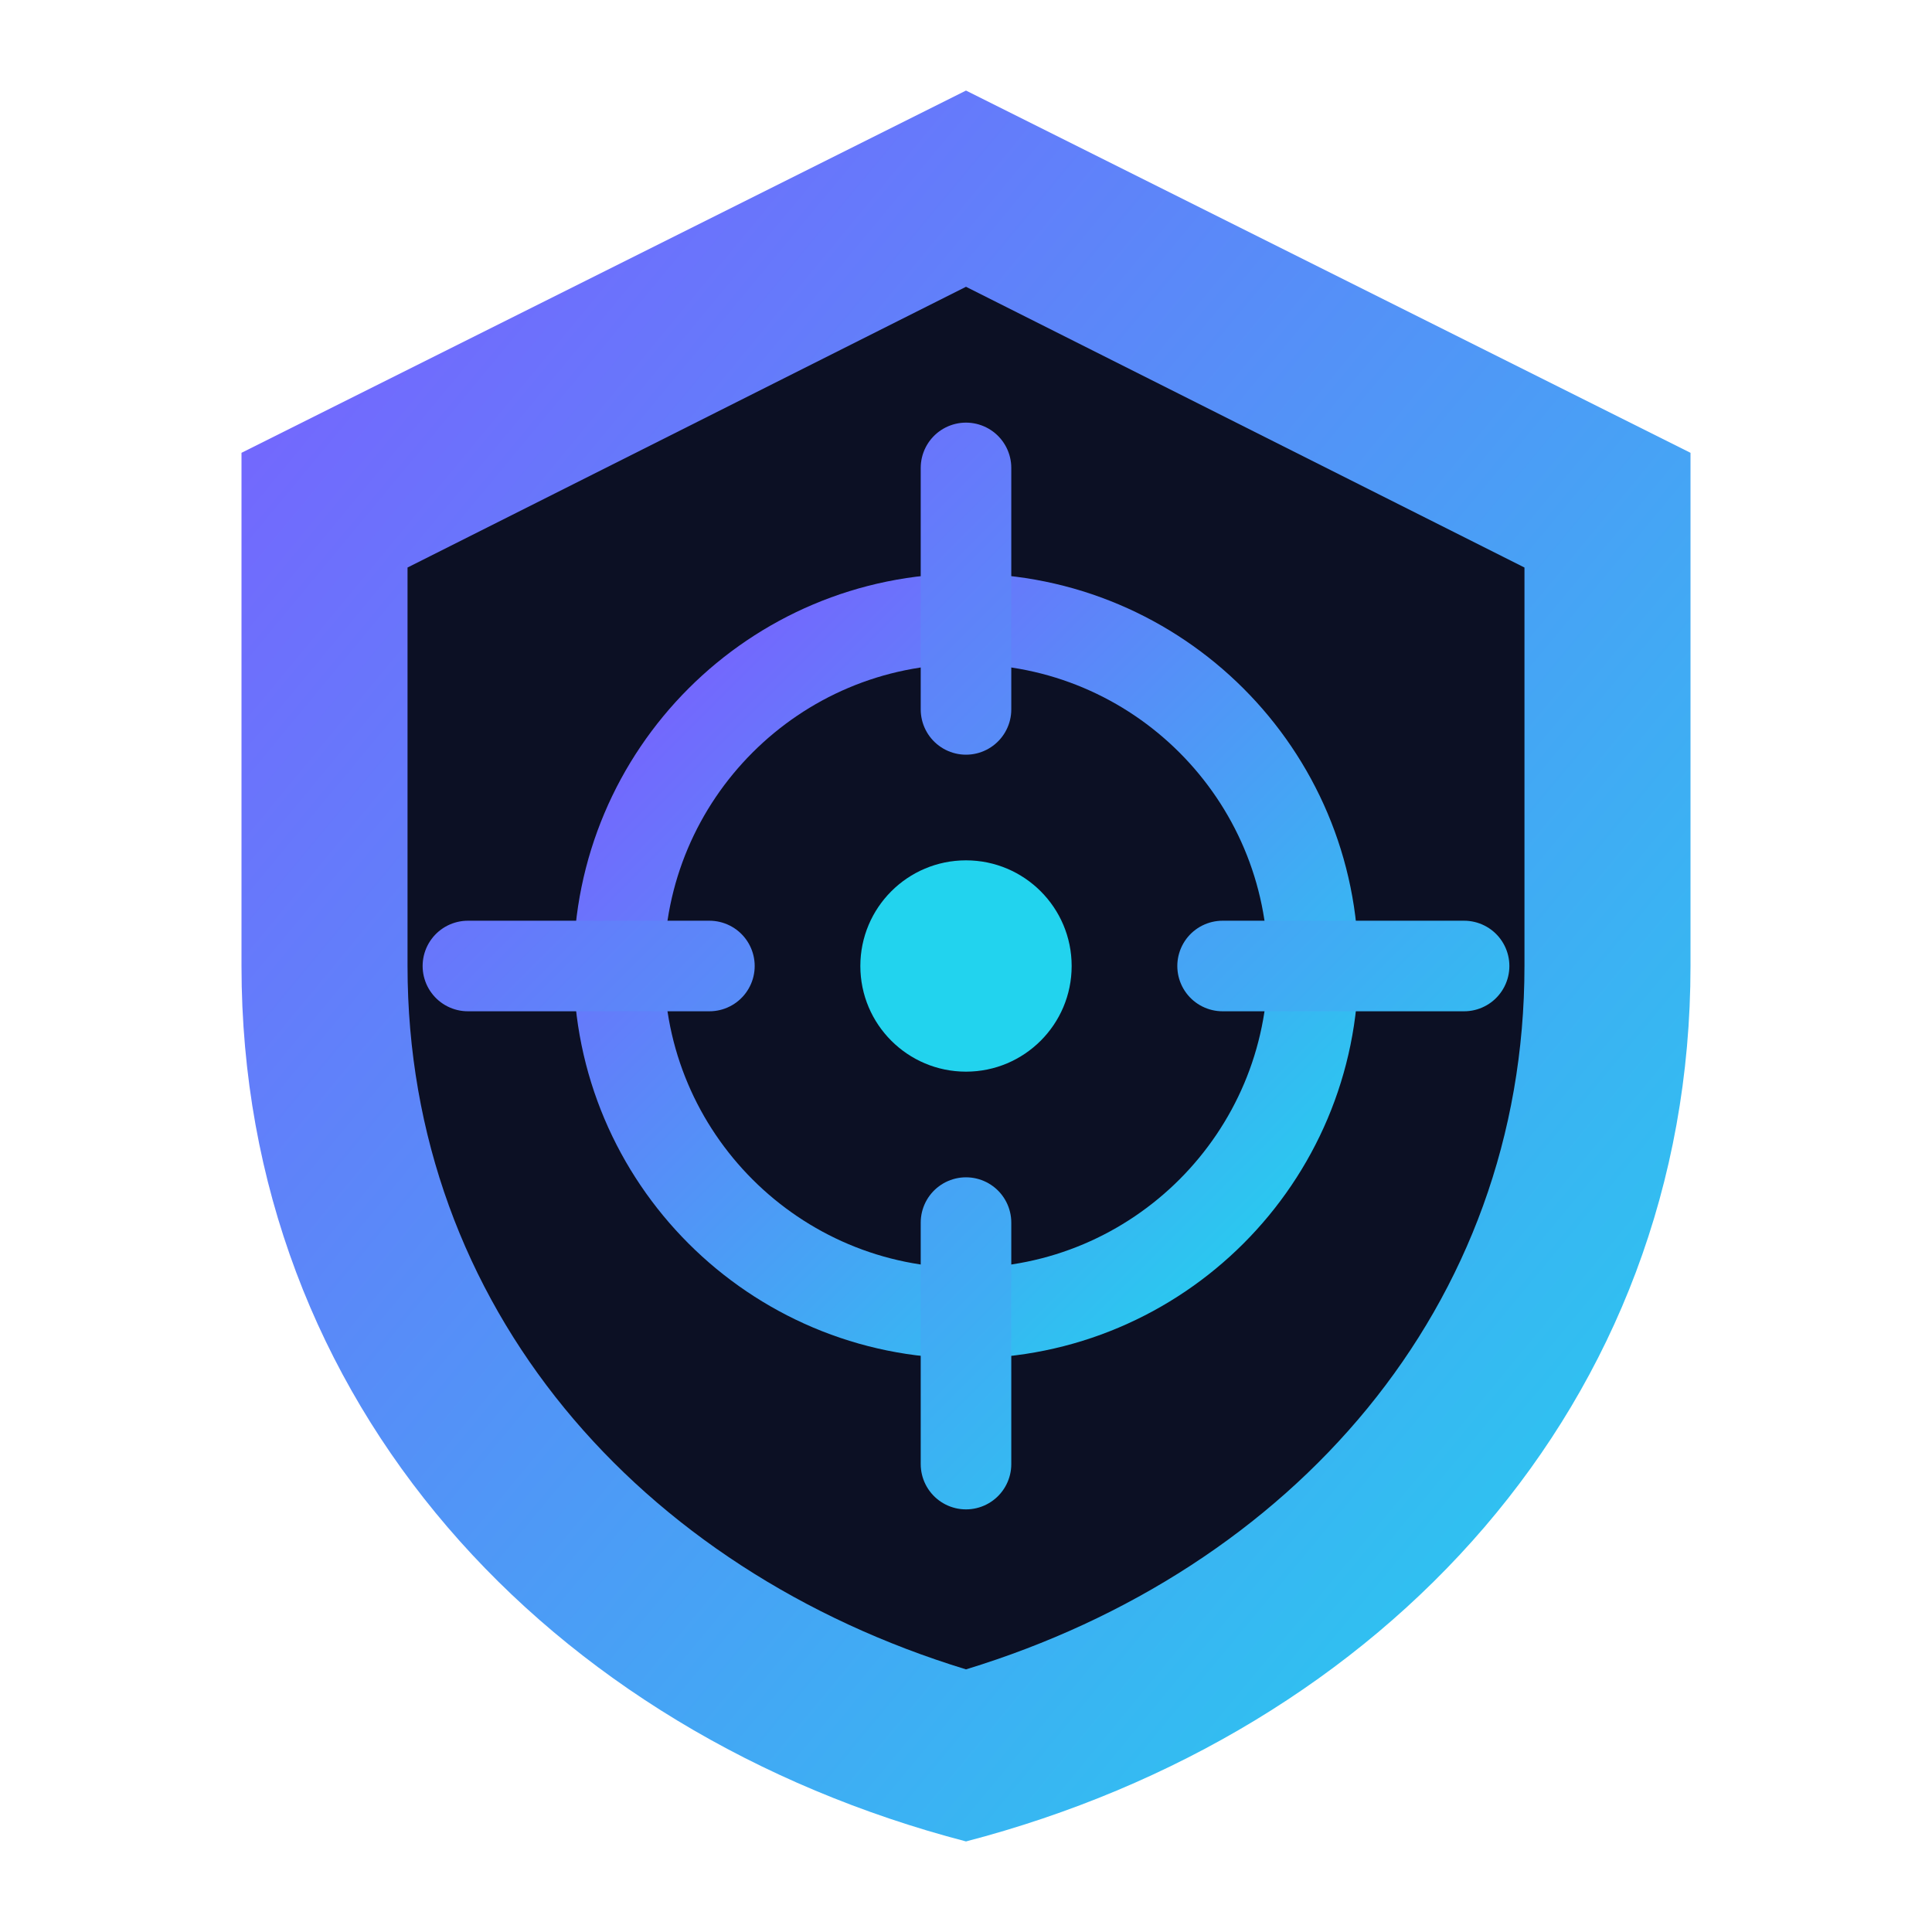
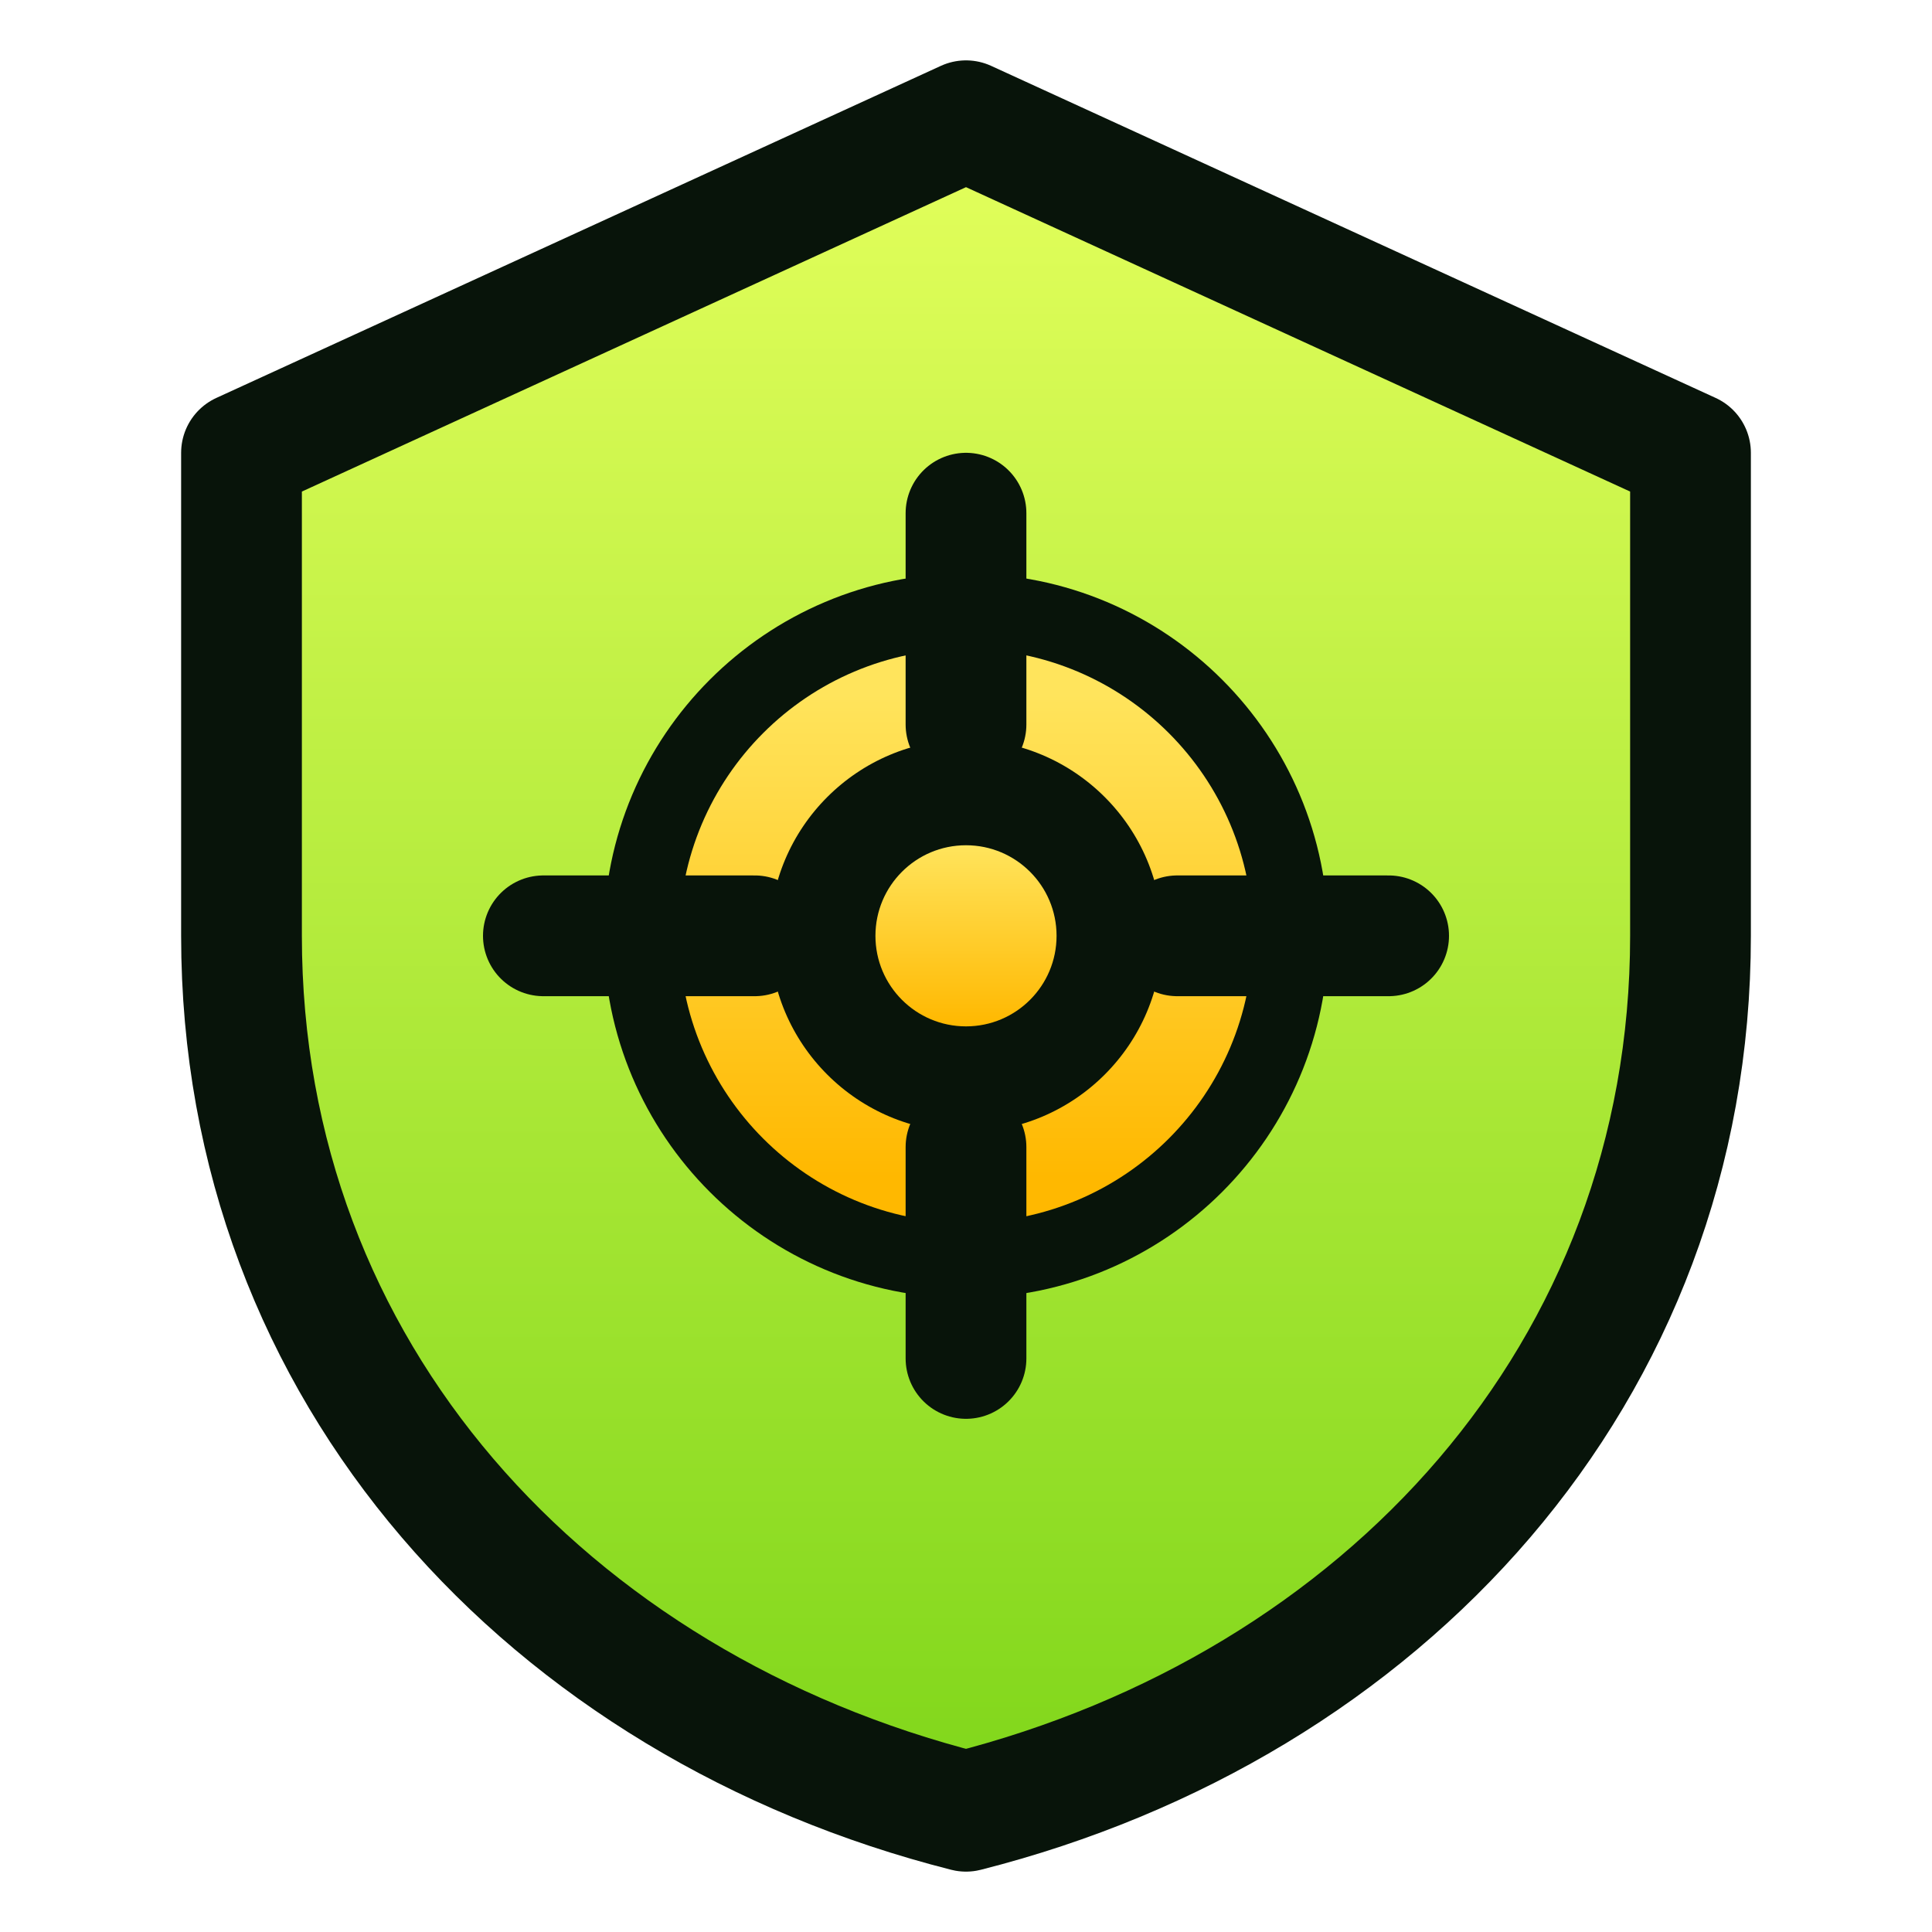
<svg xmlns="http://www.w3.org/2000/svg" viewBox="0 0 64 64" role="img" aria-label="ShowdownAI">
  <defs>
-     <linearGradient id="sd-g" x1="0" y1="0" x2="1" y2="1">
-       <stop offset="0" stop-color="#7c5cff" />
-       <stop offset="1" stop-color="#22d3ee" />
+     <linearGradient id="sd-g" x1="0" y1="0" x2="0" y2="1">
+       <stop offset="0" stop-color="#e4ff5c" />
+       <stop offset="1" stop-color="#7fd61a" />
+     </linearGradient>
+     <linearGradient id="sd-y" x1="0" y1="0" x2="0" y2="1">
+       <stop offset="0" stop-color="#ffe45c" />
+       <stop offset="1" stop-color="#ffb800" />
    </linearGradient>
  </defs>
-   <path d="M32 3 56 15v17c0 14.5-10.2 25.4-24 29-13.8-3.6-24-14.5-24-29V15Z" fill="url(#sd-g)" />
-   <path d="M32 9.5 50.5 18.8V32c0 11.3-7.7 20-18.5 23.3C21.2 52 13.5 43.3 13.5 32V18.8Z" fill="#0c1024" />
-   <circle cx="32" cy="32" r="11.5" fill="none" stroke="url(#sd-g)" stroke-width="3" />
-   <path d="M32 15.5v8M32 40.5v8M15.5 32h8M40.5 32h8" stroke="url(#sd-g)" stroke-width="3" stroke-linecap="round" />
-   <circle cx="32" cy="32" r="3.5" fill="#22d3ee" />
+   <path d="M32 4 56 15v16c0 14.5-10.2 25.5-24 29C18.2 56.5 8 45.5 8 31V15Z" fill="url(#sd-g)" stroke="#08140a" stroke-width="4" stroke-linejoin="round" />
+   <circle cx="32" cy="31" r="12" fill="#08140a" />
+   <circle cx="32" cy="31" r="8" fill="none" stroke="url(#sd-y)" stroke-width="3" />
+   <path d="M32 17v7M32 38v7M18 31h7M39 31h7" stroke="#08140a" stroke-width="4" stroke-linecap="round" />
+   <circle cx="32" cy="31" r="3" fill="url(#sd-y)" />
</svg>
